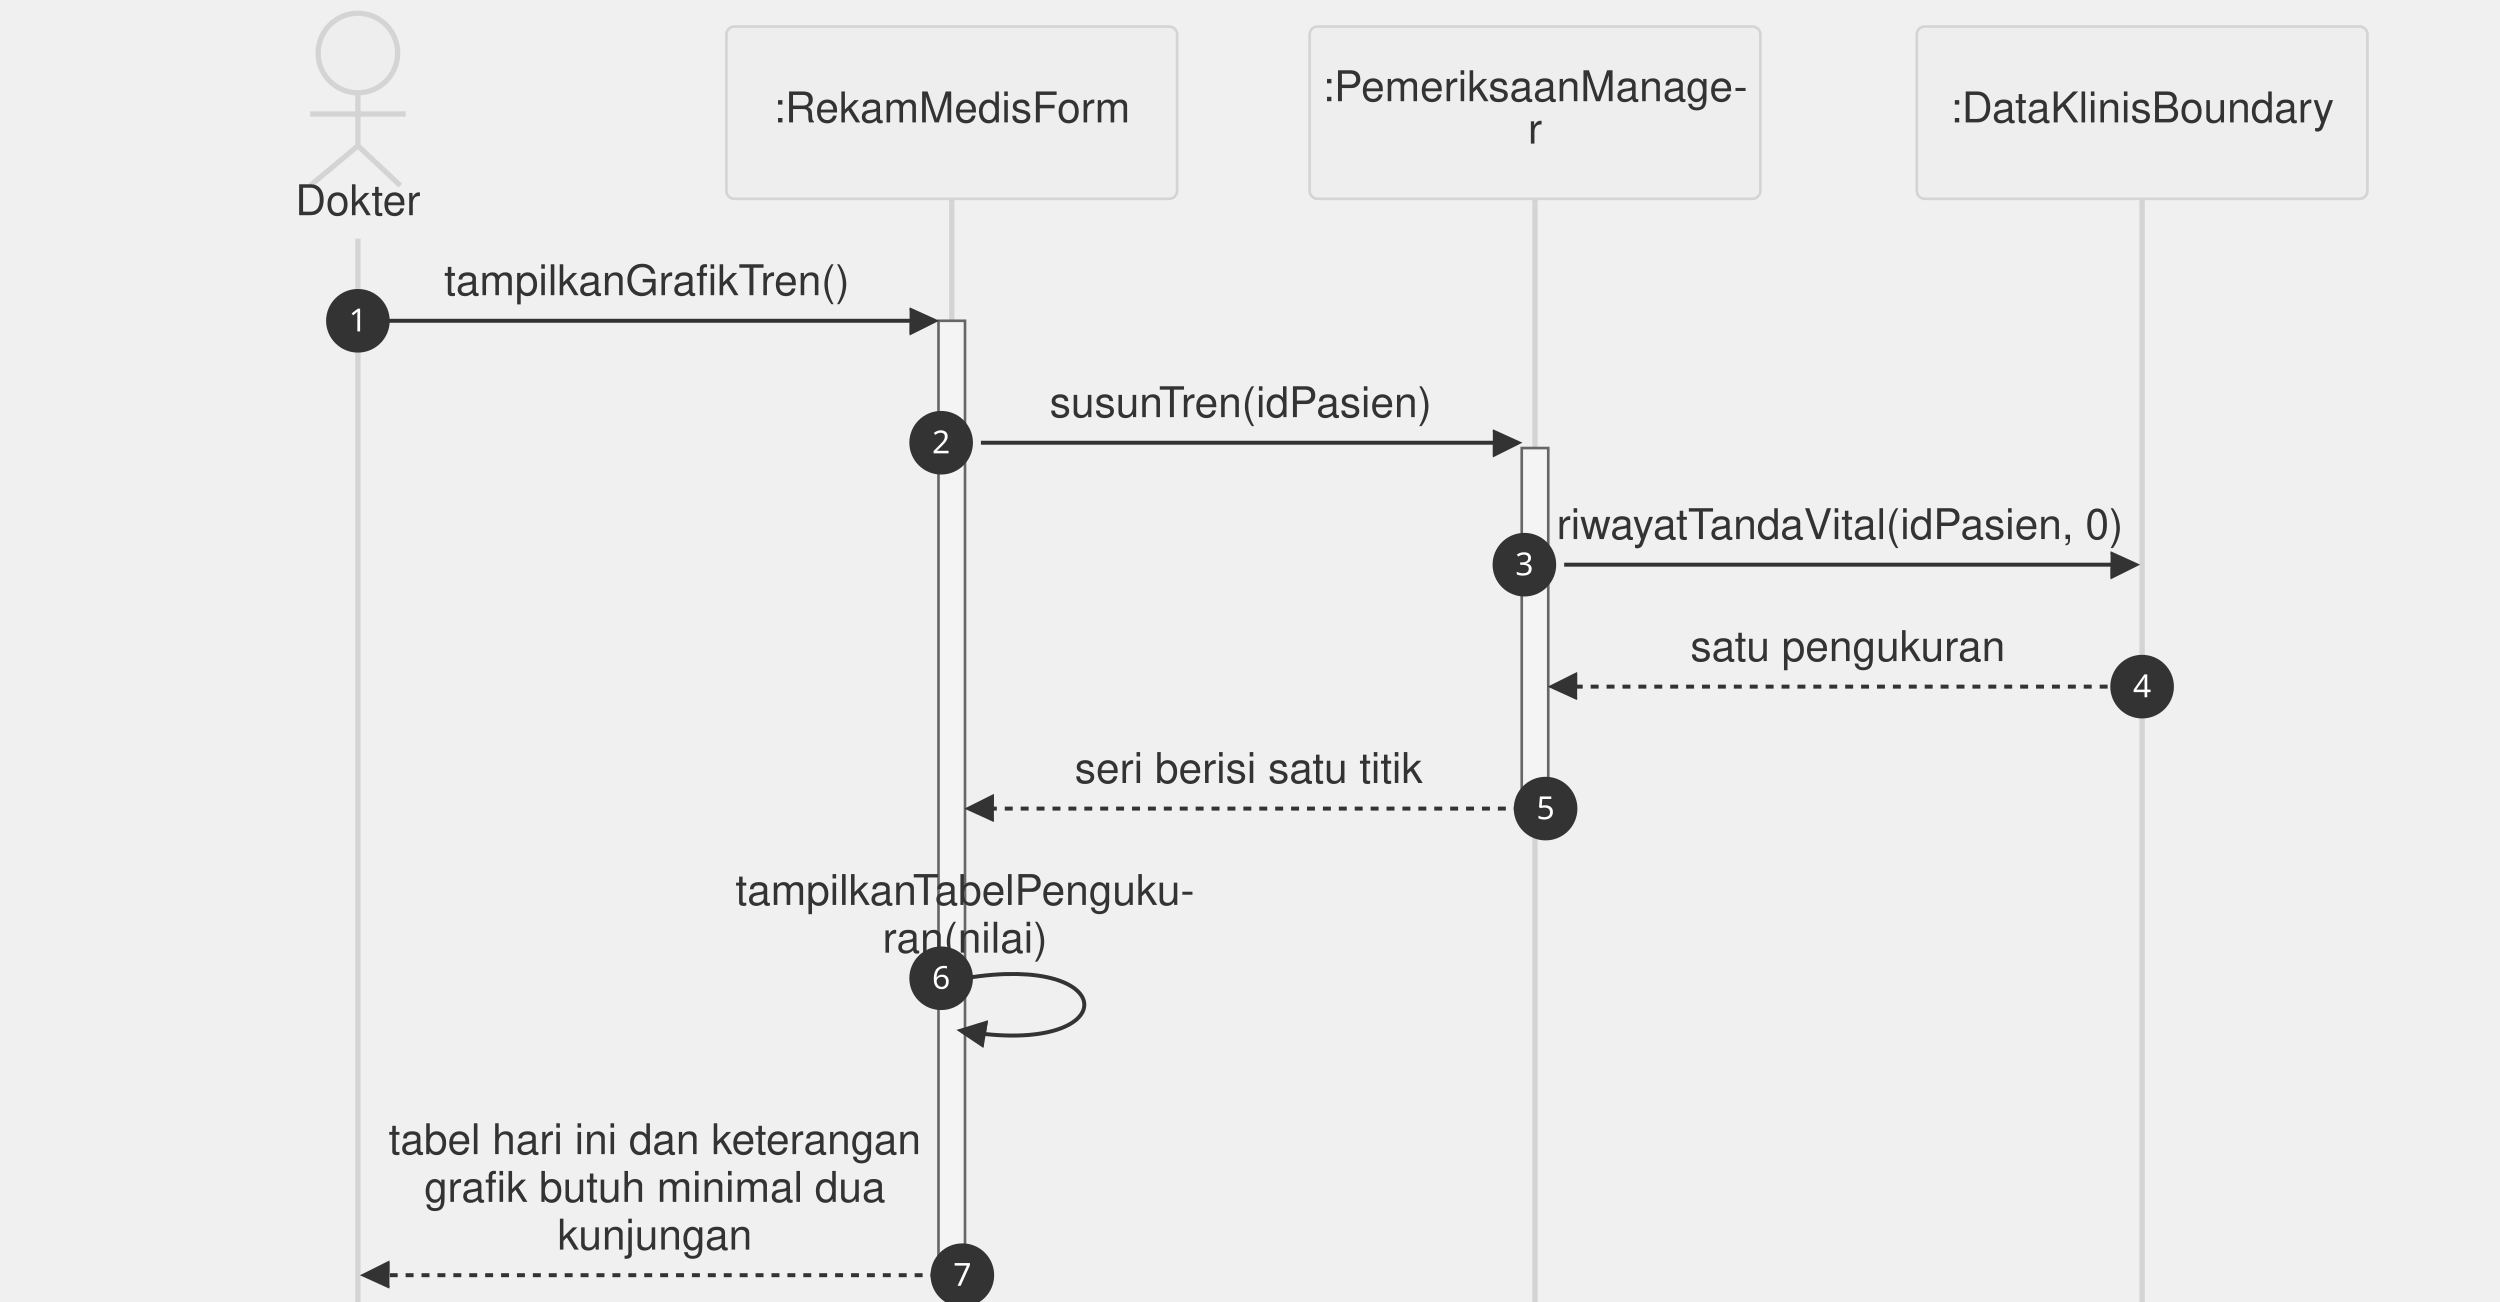
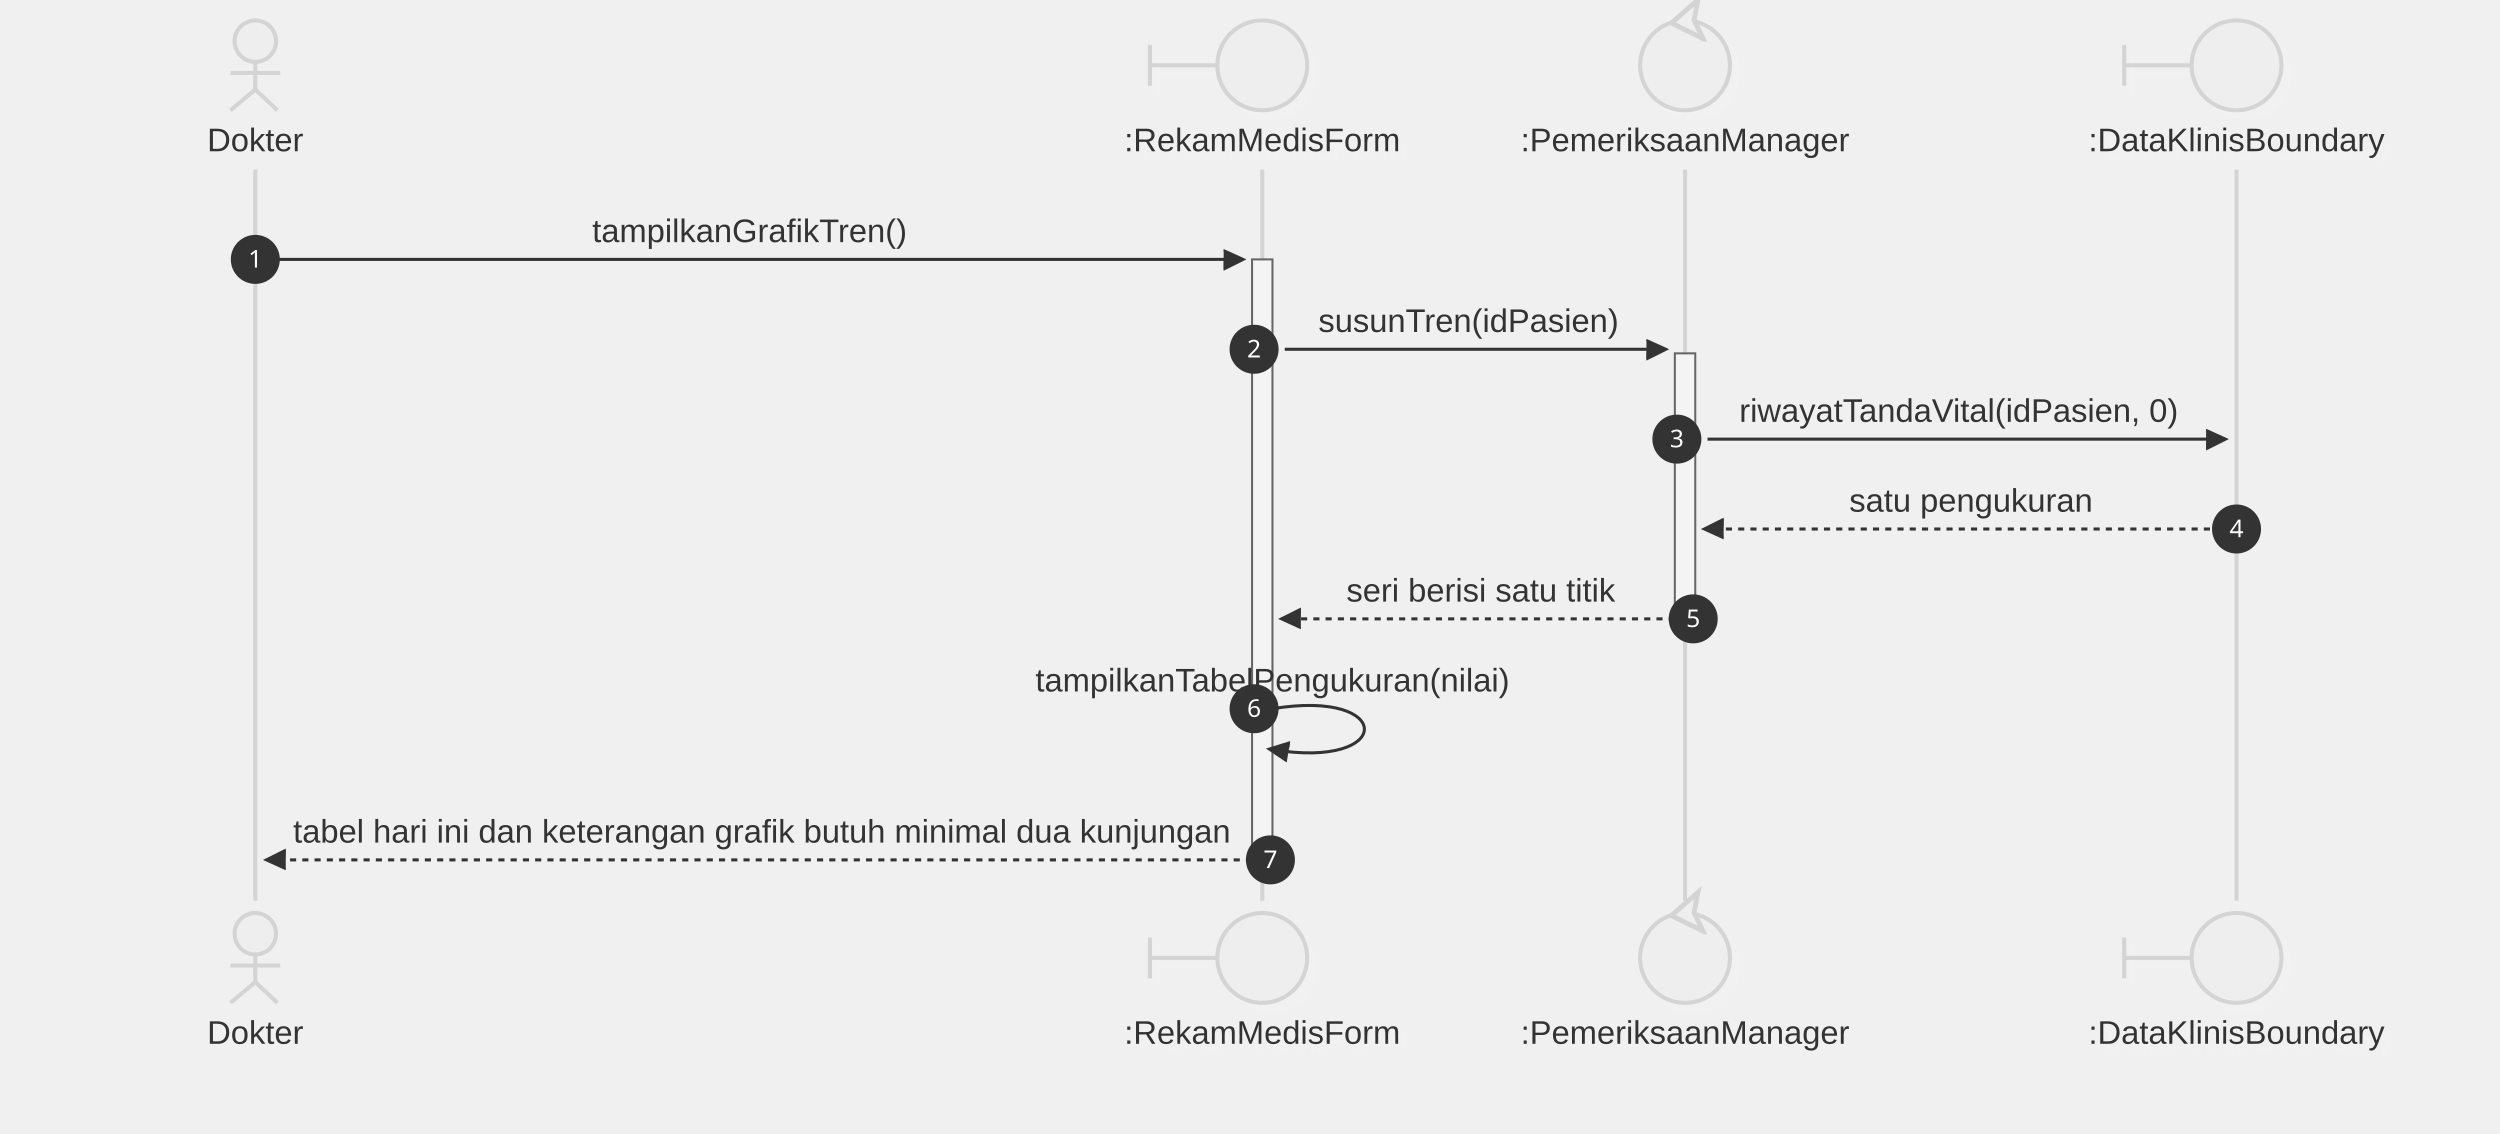
- <svg xmlns="http://www.w3.org/2000/svg" id="my-svg" width="100%" style="max-width: 943px; background-color: white;" viewBox="-50 -10 943 491" role="graphics-document document" aria-roledescription="sequence">
+ <svg xmlns="http://www.w3.org/2000/svg" id="my-svg" width="100%" style="max-width: 1224px; background-color: white;" viewBox="-50 -10 1224 555" role="graphics-document document" aria-roledescription="sequence">
+   <g />
+   <g />
+   <g />
+   <g />
  <g>
-     <line id="actor3" x1="758" y1="65" x2="758" y2="2000" class="actor-line 200" stroke-width="0.5px" stroke="#999" name="DataKlinisBoundary" data-et="life-line" data-id="DataKlinisBoundary" />
-     <g id="root-3" data-et="participant" data-type="participant" data-id="DataKlinisBoundary">
-       <rect x="673" y="0" fill="#eaeaea" stroke="#666" width="170" height="65" name="DataKlinisBoundary" rx="3" ry="3" class="actor actor-top" />
-       <text x="758" y="32.5" dominant-baseline="central" alignment-baseline="central" class="actor actor-box" style="text-anchor: middle; font-size: 16px; font-weight: 400; font-family: Helvetica, Arial, sans-serif;">
-         <tspan x="758" dy="0">:DataKlinisBoundary</tspan>
-       </text>
-     </g>
+     <line id="actor3" x1="1045" y1="73" x2="1045" y2="431" class="actor-line 200" stroke-width="0.5px" stroke="#999" name="DataKlinisBoundary" data-et="life-line" data-id="DataKlinisBoundary" />
  </g>
  <g>
-     <line id="actor2" x1="529" y1="65" x2="529" y2="2000" class="actor-line 200" stroke-width="0.5px" stroke="#999" name="PemeriksaanManager" data-et="life-line" data-id="PemeriksaanManager" />
-     <g id="root-2" data-et="participant" data-type="participant" data-id="PemeriksaanManager">
-       <rect x="444" y="0" fill="#eaeaea" stroke="#666" width="170" height="65" name="PemeriksaanManager" rx="3" ry="3" class="actor actor-top" />
-       <text x="529" y="32.5" dominant-baseline="central" alignment-baseline="central" class="actor actor-box" style="text-anchor: middle; font-size: 16px; font-weight: 400; font-family: Helvetica, Arial, sans-serif;">
-         <tspan x="529" dy="-8">:PemeriksaanManage-</tspan>
-       </text>
-       <text x="529" y="32.5" dominant-baseline="central" alignment-baseline="central" class="actor actor-box" style="text-anchor: middle; font-size: 16px; font-weight: 400; font-family: Helvetica, Arial, sans-serif;">
-         <tspan x="529" dy="8">r</tspan>
-       </text>
-     </g>
+     <line id="actor2" x1="775" y1="73" x2="775" y2="431" class="actor-line 200" stroke-width="0.5px" stroke="#999" name="PemeriksaanManager" data-et="life-line" data-id="PemeriksaanManager" />
  </g>
  <g>
-     <line id="actor1" x1="309" y1="65" x2="309" y2="2000" class="actor-line 200" stroke-width="0.5px" stroke="#999" name="RekamMedisForm" data-et="life-line" data-id="RekamMedisForm" />
-     <g id="root-1" data-et="participant" data-type="participant" data-id="RekamMedisForm">
-       <rect x="224" y="0" fill="#eaeaea" stroke="#666" width="170" height="65" name="RekamMedisForm" rx="3" ry="3" class="actor actor-top" />
-       <text x="309" y="32.5" dominant-baseline="central" alignment-baseline="central" class="actor actor-box" style="text-anchor: middle; font-size: 16px; font-weight: 400; font-family: Helvetica, Arial, sans-serif;">
-         <tspan x="309" dy="0">:RekamMedisForm</tspan>
-       </text>
-     </g>
+     <line id="actor1" x1="568" y1="73" x2="568" y2="431" class="actor-line 200" stroke-width="0.5px" stroke="#999" name="RekamMedisForm" data-et="life-line" data-id="RekamMedisForm" />
  </g>
  <g>
-     <line id="actor0" x1="85" y1="80" x2="85" y2="2000" class="actor-line 200" stroke-width="0.5px" stroke="#999" name="A" data-et="life-line" data-id="A" />
+     <line id="actor0" x1="75" y1="73" x2="75" y2="431" class="actor-line 200" stroke-width="0.5px" stroke="#999" name="A" data-et="life-line" data-id="A" />
  </g>
-   <style>#my-svg{font-family:Helvetica,Arial,sans-serif;font-size:16px;fill:#000000;}@keyframes edge-animation-frame{from{stroke-dashoffset:0;}}@keyframes dash{to{stroke-dashoffset:0;}}#my-svg .edge-animation-slow{stroke-dasharray:9,5!important;stroke-dashoffset:900;animation:dash 50s linear infinite;stroke-linecap:round;}#my-svg .edge-animation-fast{stroke-dasharray:9,5!important;stroke-dashoffset:900;animation:dash 20s linear infinite;stroke-linecap:round;}#my-svg .error-icon{fill:#552222;}#my-svg .error-text{fill:#552222;stroke:#552222;}#my-svg .edge-thickness-normal{stroke-width:1px;}#my-svg .edge-thickness-thick{stroke-width:3.5px;}#my-svg .edge-pattern-solid{stroke-dasharray:0;}#my-svg .edge-thickness-invisible{stroke-width:0;fill:none;}#my-svg .edge-pattern-dashed{stroke-dasharray:3;}#my-svg .edge-pattern-dotted{stroke-dasharray:2;}#my-svg .marker{fill:#666;stroke:#666;}#my-svg .marker.cross{stroke:#666;}#my-svg svg{font-family:Helvetica,Arial,sans-serif;font-size:16px;}#my-svg p{margin:0;}#my-svg .actor{stroke:hsl(0, 0%, 83%);fill:#eee;stroke-width:1;}#my-svg rect.actor.outer-path[data-look="neo"]{filter:drop-shadow( 1px 2px 2px rgba(185,185,185,1));}#my-svg rect.note[data-look="neo"]{stroke:#999;fill:#666;filter:drop-shadow( 1px 2px 2px rgba(185,185,185,1));}#my-svg text.actor&gt;tspan{fill:#333;stroke:none;}#my-svg .actor-line{stroke:hsl(0, 0%, 83%);}#my-svg .innerArc{stroke-width:1.5;stroke-dasharray:none;}#my-svg .messageLine0{stroke-width:1.5;stroke-dasharray:none;stroke:#333;}#my-svg .messageLine1{stroke-width:1.5;stroke-dasharray:2,2;stroke:#333;}#my-svg [id$="-arrowhead"] path{fill:#333;stroke:#333;}#my-svg .sequenceNumber{fill:white;}#my-svg [id$="-sequencenumber"]{fill:#333;}#my-svg [id$="-crosshead"] path{fill:#333;stroke:#333;}#my-svg .messageText{fill:#333;stroke:none;}#my-svg .labelBox{stroke:hsl(0, 0%, 83%);fill:#eee;filter:none;}#my-svg .labelText,#my-svg .labelText&gt;tspan{fill:#333;stroke:none;}#my-svg .loopText,#my-svg .loopText&gt;tspan{fill:#333;stroke:none;}#my-svg .sectionTitle,#my-svg .sectionTitle&gt;tspan{fill:#333;stroke:none;}#my-svg .loopLine{stroke-width:2px;stroke-dasharray:2,2;stroke:hsl(0, 0%, 83%);fill:hsl(0, 0%, 83%);}#my-svg .note{stroke:#999;fill:#666;}#my-svg .noteText,#my-svg .noteText&gt;tspan{fill:#fff;stroke:none;font-weight:normal;}#my-svg .activation0{fill:#f4f4f4;stroke:#666;}#my-svg .activation1{fill:#f4f4f4;stroke:#666;}#my-svg .activation2{fill:#f4f4f4;stroke:#666;}#my-svg .actorPopupMenu{position:absolute;}#my-svg .actorPopupMenuPanel{position:absolute;fill:#eee;box-shadow:0px 8px 16px 0px rgba(0,0,0,0.2);filter:drop-shadow(3px 5px 2px rgb(0 0 0 / 0.4));}#my-svg .actor-man circle,#my-svg line{fill:#eee;stroke-width:2px;}#my-svg g rect.rect{filter:drop-shadow( 1px 2px 2px rgba(185,185,185,1));stroke:#999;}#my-svg .node .neo-node{stroke:#999;}#my-svg [data-look="neo"].node rect,#my-svg [data-look="neo"].cluster rect,#my-svg [data-look="neo"].node polygon{stroke:url(#my-svg-gradient);filter:drop-shadow( 1px 2px 2px rgba(185,185,185,1));}#my-svg [data-look="neo"].swimlane.cluster rect{filter:none;}#my-svg [data-look="neo"].node path{stroke:url(#my-svg-gradient);stroke-width:1px;}#my-svg [data-look="neo"].node .outer-path{filter:drop-shadow( 1px 2px 2px rgba(185,185,185,1));}#my-svg [data-look="neo"].node .neo-line path{stroke:#999;filter:none;}#my-svg [data-look="neo"].node circle{stroke:url(#my-svg-gradient);filter:drop-shadow( 1px 2px 2px rgba(185,185,185,1));}#my-svg [data-look="neo"].node circle .state-start{fill:#000000;}#my-svg [data-look="neo"].icon-shape .icon{fill:url(#my-svg-gradient);filter:drop-shadow( 1px 2px 2px rgba(185,185,185,1));}#my-svg [data-look="neo"].icon-shape .icon-neo path{stroke:url(#my-svg-gradient);filter:drop-shadow( 1px 2px 2px rgba(185,185,185,1));}#my-svg :root{--mermaid-font-family:Helvetica,Arial,sans-serif;}</style>
+   <style>#my-svg{font-family:"trebuchet ms",verdana,arial,sans-serif;font-size:16px;fill:#000000;}@keyframes edge-animation-frame{from{stroke-dashoffset:0;}}@keyframes dash{to{stroke-dashoffset:0;}}#my-svg .edge-animation-slow{stroke-dasharray:9,5!important;stroke-dashoffset:900;animation:dash 50s linear infinite;stroke-linecap:round;}#my-svg .edge-animation-fast{stroke-dasharray:9,5!important;stroke-dashoffset:900;animation:dash 20s linear infinite;stroke-linecap:round;}#my-svg .error-icon{fill:#552222;}#my-svg .error-text{fill:#552222;stroke:#552222;}#my-svg .edge-thickness-normal{stroke-width:1px;}#my-svg .edge-thickness-thick{stroke-width:3.5px;}#my-svg .edge-pattern-solid{stroke-dasharray:0;}#my-svg .edge-thickness-invisible{stroke-width:0;fill:none;}#my-svg .edge-pattern-dashed{stroke-dasharray:3;}#my-svg .edge-pattern-dotted{stroke-dasharray:2;}#my-svg .marker{fill:#666;stroke:#666;}#my-svg .marker.cross{stroke:#666;}#my-svg svg{font-family:"trebuchet ms",verdana,arial,sans-serif;font-size:16px;}#my-svg p{margin:0;}#my-svg .actor{stroke:hsl(0, 0%, 83%);fill:#eee;stroke-width:1;}#my-svg rect.actor.outer-path[data-look="neo"]{filter:drop-shadow( 1px 2px 2px rgba(185,185,185,1));}#my-svg rect.note[data-look="neo"]{stroke:#999;fill:#666;filter:drop-shadow( 1px 2px 2px rgba(185,185,185,1));}#my-svg text.actor&gt;tspan{fill:#333;stroke:none;}#my-svg .actor-line{stroke:hsl(0, 0%, 83%);}#my-svg .innerArc{stroke-width:1.5;stroke-dasharray:none;}#my-svg .messageLine0{stroke-width:1.5;stroke-dasharray:none;stroke:#333;}#my-svg .messageLine1{stroke-width:1.5;stroke-dasharray:2,2;stroke:#333;}#my-svg [id$="-arrowhead"] path{fill:#333;stroke:#333;}#my-svg .sequenceNumber{fill:white;}#my-svg [id$="-sequencenumber"]{fill:#333;}#my-svg [id$="-crosshead"] path{fill:#333;stroke:#333;}#my-svg .messageText{fill:#333;stroke:none;}#my-svg .labelBox{stroke:hsl(0, 0%, 83%);fill:#eee;filter:drop-shadow( 1px 2px 2px rgba(185,185,185,1));}#my-svg .labelText,#my-svg .labelText&gt;tspan{fill:#333;stroke:none;}#my-svg .loopText,#my-svg .loopText&gt;tspan{fill:#333;stroke:none;}#my-svg .sectionTitle,#my-svg .sectionTitle&gt;tspan{fill:#333;stroke:none;}#my-svg .loopLine{stroke-width:2px;stroke-dasharray:2,2;stroke:hsl(0, 0%, 83%);fill:hsl(0, 0%, 83%);}#my-svg .note{stroke:#999;fill:#666;}#my-svg .noteText,#my-svg .noteText&gt;tspan{fill:#fff;stroke:none;}#my-svg .activation0{fill:#f4f4f4;stroke:#666;}#my-svg .activation1{fill:#f4f4f4;stroke:#666;}#my-svg .activation2{fill:#f4f4f4;stroke:#666;}#my-svg .actorPopupMenu{position:absolute;}#my-svg .actorPopupMenuPanel{position:absolute;fill:#eee;box-shadow:0px 8px 16px 0px rgba(0,0,0,0.2);filter:drop-shadow(3px 5px 2px rgb(0 0 0 / 0.4));}#my-svg .actor-man circle,#my-svg line{fill:#eee;stroke-width:2px;}#my-svg g rect.rect{filter:drop-shadow( 1px 2px 2px rgba(185,185,185,1));stroke:#999;}#my-svg .node .neo-node{stroke:#999;}#my-svg [data-look="neo"].node rect,#my-svg [data-look="neo"].cluster rect,#my-svg [data-look="neo"].node polygon{stroke:url(#my-svg-gradient);filter:drop-shadow( 1px 2px 2px rgba(185,185,185,1));}#my-svg [data-look="neo"].swimlane.cluster rect{filter:none;}#my-svg [data-look="neo"].node path{stroke:url(#my-svg-gradient);stroke-width:1px;}#my-svg [data-look="neo"].node .outer-path{filter:drop-shadow( 1px 2px 2px rgba(185,185,185,1));}#my-svg [data-look="neo"].node .neo-line path{stroke:#999;filter:none;}#my-svg [data-look="neo"].node circle{stroke:url(#my-svg-gradient);filter:drop-shadow( 1px 2px 2px rgba(185,185,185,1));}#my-svg [data-look="neo"].node circle .state-start{fill:#000000;}#my-svg [data-look="neo"].icon-shape .icon{fill:url(#my-svg-gradient);filter:drop-shadow( 1px 2px 2px rgba(185,185,185,1));}#my-svg [data-look="neo"].icon-shape .icon-neo path{stroke:url(#my-svg-gradient);filter:drop-shadow( 1px 2px 2px rgba(185,185,185,1));}#my-svg :root{--mermaid-font-family:"trebuchet ms",verdana,arial,sans-serif;}</style>
  <g />
  <defs>
    <symbol id="my-svg-computer" width="24" height="24">
      <path transform="scale(.5)" d="M2 2v13h20v-13h-20zm18 11h-16v-9h16v9zm-10.228 6l.466-1h3.524l.467 1h-4.457zm14.228 3h-24l2-6h2.104l-1.33 4h18.45l-1.297-4h2.073l2 6zm-5-10h-14v-7h14v7z" />
    </symbol>
  </defs>
  <defs>
    <symbol id="my-svg-database" fill-rule="evenodd" clip-rule="evenodd">
      <path transform="scale(.5)" d="M12.258.001l.256.004.255.005.253.008.251.01.249.012.247.015.246.016.242.019.241.02.239.023.236.024.233.027.231.028.229.031.225.032.223.034.22.036.217.038.214.04.211.041.208.043.205.045.201.046.198.048.194.05.191.051.187.053.183.054.18.056.175.057.172.059.168.06.163.061.16.063.155.064.15.066.074.033.073.033.071.034.07.034.069.035.068.035.067.035.066.035.064.036.064.036.062.036.06.036.06.037.058.037.058.037.055.038.055.038.053.038.052.038.051.039.05.039.048.039.047.039.045.04.044.04.043.04.041.04.04.041.039.041.037.041.036.041.034.041.033.042.032.042.03.042.029.042.027.042.026.043.024.043.023.043.021.043.02.043.018.044.017.043.015.044.013.044.012.044.011.045.009.044.007.045.006.045.004.045.002.045.001.045v17l-.001.045-.002.045-.004.045-.006.045-.007.045-.009.044-.011.045-.012.044-.013.044-.015.044-.017.043-.018.044-.02.043-.021.043-.023.043-.024.043-.026.043-.027.042-.029.042-.03.042-.032.042-.033.042-.034.041-.036.041-.037.041-.039.041-.04.041-.041.04-.043.04-.044.04-.045.04-.047.039-.048.039-.05.039-.051.039-.052.038-.053.038-.055.038-.055.038-.058.037-.058.037-.06.037-.06.036-.062.036-.064.036-.064.036-.066.035-.067.035-.068.035-.069.035-.07.034-.071.034-.073.033-.074.033-.15.066-.155.064-.16.063-.163.061-.168.06-.172.059-.175.057-.18.056-.183.054-.187.053-.191.051-.194.05-.198.048-.201.046-.205.045-.208.043-.211.041-.214.04-.217.038-.22.036-.223.034-.225.032-.229.031-.231.028-.233.027-.236.024-.239.023-.241.02-.242.019-.246.016-.247.015-.249.012-.251.01-.253.008-.255.005-.256.004-.258.001-.258-.001-.256-.004-.255-.005-.253-.008-.251-.01-.249-.012-.247-.015-.245-.016-.243-.019-.241-.02-.238-.023-.236-.024-.234-.027-.231-.028-.228-.031-.226-.032-.223-.034-.22-.036-.217-.038-.214-.04-.211-.041-.208-.043-.204-.045-.201-.046-.198-.048-.195-.05-.19-.051-.187-.053-.184-.054-.179-.056-.176-.057-.172-.059-.167-.06-.164-.061-.159-.063-.155-.064-.151-.066-.074-.033-.072-.033-.072-.034-.07-.034-.069-.035-.068-.035-.067-.035-.066-.035-.064-.036-.063-.036-.062-.036-.061-.036-.06-.037-.058-.037-.057-.037-.056-.038-.055-.038-.053-.038-.052-.038-.051-.039-.049-.039-.049-.039-.046-.039-.046-.04-.044-.04-.043-.04-.041-.04-.04-.041-.039-.041-.037-.041-.036-.041-.034-.041-.033-.042-.032-.042-.03-.042-.029-.042-.027-.042-.026-.043-.024-.043-.023-.043-.021-.043-.02-.043-.018-.044-.017-.043-.015-.044-.013-.044-.012-.044-.011-.045-.009-.044-.007-.045-.006-.045-.004-.045-.002-.045-.001-.045v-17l.001-.045.002-.045.004-.045.006-.045.007-.045.009-.044.011-.045.012-.044.013-.044.015-.044.017-.043.018-.044.02-.043.021-.043.023-.043.024-.043.026-.043.027-.042.029-.042.03-.042.032-.042.033-.042.034-.041.036-.041.037-.041.039-.041.04-.041.041-.04.043-.04.044-.04.046-.04.046-.039.049-.039.049-.039.051-.039.052-.038.053-.038.055-.038.056-.038.057-.037.058-.037.06-.037.061-.036.062-.036.063-.036.064-.036.066-.035.067-.035.068-.035.069-.035.07-.034.072-.034.072-.033.074-.033.151-.066.155-.064.159-.063.164-.061.167-.06.172-.059.176-.057.179-.056.184-.054.187-.053.19-.051.195-.05.198-.048.201-.046.204-.045.208-.043.211-.041.214-.04.217-.038.22-.036.223-.034.226-.032.228-.031.231-.028.234-.027.236-.024.238-.023.241-.02.243-.019.245-.016.247-.015.249-.012.251-.01.253-.008.255-.005.256-.004.258-.001.258.001zm-9.258 20.499v.01l.001.021.003.021.004.022.005.021.006.022.007.022.009.023.01.022.011.023.012.023.013.023.015.023.016.024.017.023.018.024.019.024.021.024.022.025.023.024.024.025.052.049.056.05.061.051.066.051.07.051.075.051.079.052.084.052.088.052.092.052.097.052.102.051.105.052.11.052.114.051.119.051.123.051.127.05.131.05.135.05.139.048.144.049.147.047.152.047.155.047.16.045.163.045.167.043.171.043.176.041.178.041.183.039.187.039.19.037.194.035.197.035.202.033.204.031.209.03.212.029.216.027.219.025.222.024.226.021.23.02.233.018.236.016.24.015.243.012.246.01.249.008.253.005.256.004.259.001.26-.001.257-.004.254-.005.25-.008.247-.011.244-.012.241-.014.237-.016.233-.018.231-.021.226-.021.224-.024.22-.026.216-.027.212-.028.21-.031.205-.031.202-.034.198-.034.194-.036.191-.037.187-.039.183-.04.179-.04.175-.042.172-.043.168-.044.163-.045.16-.046.155-.046.152-.047.148-.048.143-.049.139-.049.136-.05.131-.05.126-.05.123-.051.118-.052.114-.051.11-.052.106-.052.101-.052.096-.052.092-.052.088-.053.083-.051.079-.052.074-.052.07-.051.065-.051.06-.051.056-.05.051-.05.023-.024.023-.025.021-.024.02-.024.019-.024.018-.024.017-.024.015-.023.014-.024.013-.023.012-.023.01-.023.01-.022.008-.022.006-.022.006-.022.004-.022.004-.021.001-.021.001-.021v-4.127l-.077.055-.08.053-.083.054-.085.053-.087.052-.09.052-.093.051-.095.05-.097.05-.1.049-.102.049-.105.048-.106.047-.109.047-.111.046-.114.045-.115.045-.118.044-.12.043-.122.042-.124.042-.126.041-.128.04-.13.04-.132.038-.134.038-.135.037-.138.037-.139.035-.142.035-.143.034-.144.033-.147.032-.148.031-.15.03-.151.03-.153.029-.154.027-.156.027-.158.026-.159.025-.161.024-.162.023-.163.022-.165.021-.166.02-.167.019-.169.018-.169.017-.171.016-.173.015-.173.014-.175.013-.175.012-.177.011-.178.01-.179.008-.179.008-.181.006-.182.005-.182.004-.184.003-.184.002h-.37l-.184-.002-.184-.003-.182-.004-.182-.005-.181-.006-.179-.008-.179-.008-.178-.01-.176-.011-.176-.012-.175-.013-.173-.014-.172-.015-.171-.016-.17-.017-.169-.018-.167-.019-.166-.02-.165-.021-.163-.022-.162-.023-.161-.024-.159-.025-.157-.026-.156-.027-.155-.027-.153-.029-.151-.03-.15-.03-.148-.031-.146-.032-.145-.033-.143-.034-.141-.035-.14-.035-.137-.037-.136-.037-.134-.038-.132-.038-.13-.04-.128-.04-.126-.041-.124-.042-.122-.042-.12-.044-.117-.043-.116-.045-.113-.045-.112-.046-.109-.047-.106-.047-.105-.048-.102-.049-.1-.049-.097-.05-.095-.05-.093-.052-.09-.051-.087-.052-.085-.053-.083-.054-.08-.054-.077-.054v4.127zm0-5.654v.011l.001.021.003.021.004.021.005.022.006.022.007.022.009.022.01.022.011.023.012.023.013.023.015.024.016.023.017.024.018.024.019.024.021.024.022.024.023.025.024.024.052.05.056.05.061.05.066.051.07.051.075.052.079.051.084.052.088.052.092.052.097.052.102.052.105.052.11.051.114.051.119.052.123.05.127.051.131.05.135.049.139.049.144.048.147.048.152.047.155.046.16.045.163.045.167.044.171.042.176.042.178.04.183.04.187.038.19.037.194.036.197.034.202.033.204.032.209.03.212.028.216.027.219.025.222.024.226.022.23.02.233.018.236.016.24.014.243.012.246.01.249.008.253.006.256.003.259.001.26-.001.257-.003.254-.006.25-.008.247-.01.244-.012.241-.015.237-.016.233-.018.231-.02.226-.022.224-.024.22-.025.216-.027.212-.029.21-.03.205-.032.202-.033.198-.035.194-.036.191-.037.187-.039.183-.039.179-.041.175-.042.172-.043.168-.044.163-.045.16-.045.155-.047.152-.047.148-.048.143-.048.139-.05.136-.049.131-.05.126-.051.123-.051.118-.051.114-.052.11-.052.106-.052.101-.052.096-.052.092-.052.088-.052.083-.052.079-.052.074-.051.07-.052.065-.051.06-.05.056-.051.051-.049.023-.025.023-.024.021-.025.02-.024.019-.024.018-.024.017-.024.015-.023.014-.023.013-.024.012-.022.01-.023.01-.023.008-.022.006-.022.006-.022.004-.021.004-.022.001-.021.001-.021v-4.139l-.077.054-.08.054-.083.054-.085.052-.087.053-.09.051-.093.051-.095.051-.097.05-.1.049-.102.049-.105.048-.106.047-.109.047-.111.046-.114.045-.115.044-.118.044-.12.044-.122.042-.124.042-.126.041-.128.04-.13.039-.132.039-.134.038-.135.037-.138.036-.139.036-.142.035-.143.033-.144.033-.147.033-.148.031-.15.03-.151.03-.153.028-.154.028-.156.027-.158.026-.159.025-.161.024-.162.023-.163.022-.165.021-.166.02-.167.019-.169.018-.169.017-.171.016-.173.015-.173.014-.175.013-.175.012-.177.011-.178.009-.179.009-.179.007-.181.007-.182.005-.182.004-.184.003-.184.002h-.37l-.184-.002-.184-.003-.182-.004-.182-.005-.181-.007-.179-.007-.179-.009-.178-.009-.176-.011-.176-.012-.175-.013-.173-.014-.172-.015-.171-.016-.17-.017-.169-.018-.167-.019-.166-.02-.165-.021-.163-.022-.162-.023-.161-.024-.159-.025-.157-.026-.156-.027-.155-.028-.153-.028-.151-.03-.15-.03-.148-.031-.146-.033-.145-.033-.143-.033-.141-.035-.14-.036-.137-.036-.136-.037-.134-.038-.132-.039-.13-.039-.128-.04-.126-.041-.124-.042-.122-.043-.12-.043-.117-.044-.116-.044-.113-.046-.112-.046-.109-.046-.106-.047-.105-.048-.102-.049-.1-.049-.097-.05-.095-.051-.093-.051-.09-.051-.087-.053-.085-.052-.083-.054-.08-.054-.077-.054v4.139zm0-5.666v.011l.001.02.003.022.004.021.005.022.006.021.007.022.009.023.01.022.011.023.012.023.013.023.015.023.016.024.017.024.018.023.019.024.021.025.022.024.023.024.024.025.052.05.056.05.061.05.066.051.07.051.075.052.079.051.084.052.088.052.092.052.097.052.102.052.105.051.11.052.114.051.119.051.123.051.127.05.131.05.135.05.139.049.144.048.147.048.152.047.155.046.16.045.163.045.167.043.171.043.176.042.178.04.183.04.187.038.19.037.194.036.197.034.202.033.204.032.209.03.212.028.216.027.219.025.222.024.226.021.23.02.233.018.236.017.24.014.243.012.246.01.249.008.253.006.256.003.259.001.26-.001.257-.003.254-.006.25-.008.247-.01.244-.013.241-.014.237-.016.233-.018.231-.02.226-.022.224-.024.22-.025.216-.027.212-.029.21-.03.205-.032.202-.033.198-.035.194-.036.191-.037.187-.039.183-.039.179-.041.175-.042.172-.043.168-.044.163-.045.16-.045.155-.047.152-.047.148-.048.143-.049.139-.049.136-.049.131-.051.126-.05.123-.051.118-.052.114-.051.11-.052.106-.052.101-.052.096-.052.092-.052.088-.052.083-.052.079-.052.074-.052.07-.051.065-.051.06-.051.056-.05.051-.049.023-.025.023-.025.021-.024.02-.024.019-.024.018-.024.017-.024.015-.023.014-.024.013-.023.012-.023.01-.022.01-.023.008-.022.006-.022.006-.022.004-.022.004-.021.001-.021.001-.021v-4.153l-.077.054-.08.054-.083.053-.085.053-.087.053-.09.051-.093.051-.095.051-.097.05-.1.049-.102.048-.105.048-.106.048-.109.046-.111.046-.114.046-.115.044-.118.044-.12.043-.122.043-.124.042-.126.041-.128.04-.13.039-.132.039-.134.038-.135.037-.138.036-.139.036-.142.034-.143.034-.144.033-.147.032-.148.032-.15.03-.151.03-.153.028-.154.028-.156.027-.158.026-.159.024-.161.024-.162.023-.163.023-.165.021-.166.02-.167.019-.169.018-.169.017-.171.016-.173.015-.173.014-.175.013-.175.012-.177.01-.178.01-.179.009-.179.007-.181.006-.182.006-.182.004-.184.003-.184.001-.185.001-.185-.001-.184-.001-.184-.003-.182-.004-.182-.006-.181-.006-.179-.007-.179-.009-.178-.01-.176-.01-.176-.012-.175-.013-.173-.014-.172-.015-.171-.016-.17-.017-.169-.018-.167-.019-.166-.02-.165-.021-.163-.023-.162-.023-.161-.024-.159-.024-.157-.026-.156-.027-.155-.028-.153-.028-.151-.03-.15-.03-.148-.032-.146-.032-.145-.033-.143-.034-.141-.034-.14-.036-.137-.036-.136-.037-.134-.038-.132-.039-.13-.039-.128-.041-.126-.041-.124-.041-.122-.043-.12-.043-.117-.044-.116-.044-.113-.046-.112-.046-.109-.046-.106-.048-.105-.048-.102-.048-.1-.05-.097-.049-.095-.051-.093-.051-.09-.052-.087-.052-.085-.053-.083-.053-.08-.054-.077-.054v4.153zm8.74-8.179l-.257.004-.254.005-.25.008-.247.011-.244.012-.241.014-.237.016-.233.018-.231.021-.226.022-.224.023-.22.026-.216.027-.212.028-.21.031-.205.032-.202.033-.198.034-.194.036-.191.038-.187.038-.183.04-.179.041-.175.042-.172.043-.168.043-.163.045-.16.046-.155.046-.152.048-.148.048-.143.048-.139.049-.136.05-.131.05-.126.051-.123.051-.118.051-.114.052-.11.052-.106.052-.101.052-.096.052-.092.052-.088.052-.083.052-.079.052-.074.051-.07.052-.065.051-.06.05-.056.05-.051.05-.023.025-.023.024-.021.024-.02.025-.019.024-.018.024-.017.023-.015.024-.014.023-.013.023-.012.023-.01.023-.01.022-.008.022-.006.023-.006.021-.004.022-.004.021-.001.021-.001.021.001.021.001.021.004.021.004.022.006.021.006.023.008.022.01.022.01.023.012.023.013.023.014.023.015.024.017.023.018.024.019.024.02.025.021.024.023.024.023.025.051.05.056.05.06.05.065.051.07.052.074.051.079.052.083.052.088.052.092.052.096.052.101.052.106.052.11.052.114.052.118.051.123.051.126.051.131.05.136.05.139.049.143.048.148.048.152.048.155.046.16.046.163.045.168.043.172.043.175.042.179.041.183.04.187.038.191.038.194.036.198.034.202.033.205.032.21.031.212.028.216.027.22.026.224.023.226.022.231.021.233.018.237.016.241.014.244.012.247.011.25.008.254.005.257.004.26.001.26-.001.257-.004.254-.005.25-.008.247-.011.244-.012.241-.014.237-.016.233-.018.231-.021.226-.022.224-.023.22-.026.216-.027.212-.028.21-.031.205-.032.202-.033.198-.034.194-.036.191-.038.187-.038.183-.04.179-.041.175-.042.172-.043.168-.043.163-.045.16-.046.155-.046.152-.048.148-.048.143-.048.139-.049.136-.05.131-.05.126-.051.123-.051.118-.051.114-.052.11-.052.106-.052.101-.052.096-.052.092-.052.088-.052.083-.052.079-.052.074-.051.07-.052.065-.051.06-.05.056-.05.051-.05.023-.025.023-.024.021-.024.02-.025.019-.024.018-.024.017-.023.015-.024.014-.023.013-.023.012-.023.01-.023.01-.022.008-.022.006-.023.006-.021.004-.022.004-.021.001-.021.001-.021-.001-.021-.001-.021-.004-.021-.004-.022-.006-.021-.006-.023-.008-.022-.01-.022-.01-.023-.012-.023-.013-.023-.014-.023-.015-.024-.017-.023-.018-.024-.019-.024-.02-.025-.021-.024-.023-.024-.023-.025-.051-.05-.056-.05-.06-.05-.065-.051-.07-.052-.074-.051-.079-.052-.083-.052-.088-.052-.092-.052-.096-.052-.101-.052-.106-.052-.11-.052-.114-.052-.118-.051-.123-.051-.126-.051-.131-.05-.136-.05-.139-.049-.143-.048-.148-.048-.152-.048-.155-.046-.16-.046-.163-.045-.168-.043-.172-.043-.175-.042-.179-.041-.183-.04-.187-.038-.191-.038-.194-.036-.198-.034-.202-.033-.205-.032-.21-.031-.212-.028-.216-.027-.22-.026-.224-.023-.226-.022-.231-.021-.233-.018-.237-.016-.241-.014-.244-.012-.247-.011-.25-.008-.254-.005-.257-.004-.26-.001-.26.001z" />
    </symbol>
  </defs>
  <defs>
    <symbol id="my-svg-clock" width="24" height="24">
      <path transform="scale(.5)" d="M12 2c5.514 0 10 4.486 10 10s-4.486 10-10 10-10-4.486-10-10 4.486-10 10-10zm0-2c-6.627 0-12 5.373-12 12s5.373 12 12 12 12-5.373 12-12-5.373-12-12-12zm5.848 12.459c.202.038.202.333.001.372-1.907.361-6.045 1.111-6.547 1.111-.719 0-1.301-.582-1.301-1.301 0-.512.77-5.447 1.125-7.445.034-.192.312-.181.343.014l.985 6.238 5.394 1.011z" />
    </symbol>
  </defs>
  <defs>
    <marker id="my-svg-arrowhead" refX="7.9" refY="5" markerUnits="userSpaceOnUse" markerWidth="12" markerHeight="12" orient="auto-start-reverse">
      <path d="M -1 0 L 10 5 L 0 10 z" />
    </marker>
  </defs>
  <defs>
    <marker id="my-svg-crosshead" markerWidth="15" markerHeight="8" orient="auto" refX="4" refY="4.5">
      <path fill="none" stroke="#000000" stroke-width="1pt" d="M 1,2 L 6,7 M 6,2 L 1,7" style="stroke-dasharray: 0, 0;" />
    </marker>
  </defs>
  <defs>
    <marker id="my-svg-filled-head" refX="15.5" refY="7" markerWidth="20" markerHeight="28" orient="auto">
      <path d="M 18,7 L9,13 L14,7 L9,1 Z" />
    </marker>
  </defs>
  <defs>
    <marker id="my-svg-sequencenumber" refX="15" refY="15" markerWidth="60" markerHeight="40" orient="auto">
      <circle cx="15" cy="15" r="6" />
    </marker>
  </defs>
  <defs>
    <marker id="my-svg-solidTopArrowHead" refX="7.9" refY="7.25" markerUnits="userSpaceOnUse" markerWidth="12" markerHeight="12" orient="auto-start-reverse">
      <path d="M 0 0 L 10 8 L 0 8 z" />
    </marker>
  </defs>
  <defs>
    <marker id="my-svg-solidBottomArrowHead" refX="7.9" refY="0.75" markerUnits="userSpaceOnUse" markerWidth="12" markerHeight="12" orient="auto-start-reverse">
      <path d="M 0 0 L 10 0 L 0 8 z" />
    </marker>
  </defs>
  <defs>
    <marker id="my-svg-stickTopArrowHead" refX="7.5" refY="7" markerUnits="userSpaceOnUse" markerWidth="12" markerHeight="12" orient="auto-start-reverse">
      <path d="M 0 0 L 7 7" stroke="black" stroke-width="1.5" fill="none" />
    </marker>
  </defs>
  <defs>
    <marker id="my-svg-stickBottomArrowHead" refX="7.5" refY="0" markerUnits="userSpaceOnUse" markerWidth="12" markerHeight="12" orient="auto-start-reverse">
      <path d="M 0 7 L 7 0" stroke="black" stroke-width="1.5" fill="none" />
    </marker>
  </defs>
+   <defs>
+     <filter id="my-svg-drop-shadow" height="130%" width="130%">
+       <feDropShadow dx="4" dy="4" stdDeviation="0" flood-opacity="0.06" flood-color="#FFFFFF" />
+     </filter>
+   </defs>
  <g>
-     <rect x="304" y="111" fill="#EDF2AE" stroke="#666" width="10" height="360" class="activation0" />
+     <rect x="563" y="117" fill="#EDF2AE" stroke="#666" width="10" height="294" class="activation0" data-look="neo" />
  </g>
  <g>
-     <rect x="524" y="159" fill="#EDF2AE" stroke="#666" width="10" height="136" class="activation0" />
+     <rect x="770" y="163" fill="#EDF2AE" stroke="#666" width="10" height="130" class="activation0" data-look="neo" />
  </g>
  <g class="actor-man actor-top" name="A" data-et="participant" data-type="actor" data-id="A" style="stroke: rgb(212, 212, 212);">
-     <line id="actor-man-torso0" x1="85" y1="25" x2="85" y2="45" />
-     <line id="actor-man-arms0" x1="67" y1="33" x2="103" y2="33" />
-     <line x1="67" y1="60" x2="85" y2="45" />
-     <line x1="85" y1="45" x2="101" y2="60" />
-     <circle cx="85" cy="10" r="15" width="170" height="65" />
-     <text x="85" y="67.5" dominant-baseline="central" alignment-baseline="central" class="actor actor-man" style="text-anchor: middle; font-size: 16px; font-weight: 400; font-family: Helvetica, Arial, sans-serif;">
-       <tspan x="85" dy="0">Dokter</tspan>
+     <line id="actor-man-torso0" x1="75" y1="20.308" x2="75" y2="33.846" />
+     <line id="actor-man-arms0" x1="62.815" y1="25.723" x2="87.185" y2="25.723" />
+     <line x1="62.815" y1="44" x2="75" y2="33.846" />
+     <line x1="75" y1="33.846" x2="85.831" y2="44" />
+     <circle cx="75" cy="10.154" r="10.154" width="150" height="73" />
+     <text x="75" y="58.5" dominant-baseline="central" alignment-baseline="central" class="actor actor-man" style="text-anchor: middle; font-size: 16px; font-weight: 400;">
+       <tspan x="75" dy="0">Dokter</tspan>
    </text>
  </g>
-   <text x="194" y="80" text-anchor="middle" dominant-baseline="middle" alignment-baseline="middle" class="messageText" dy="1em" style="font-family: Helvetica, Arial, sans-serif; font-size: 16px; font-weight: 400;">tampilkanGrafikTren()</text>
-   <line x1="92" y1="111" x2="301" y2="111" class="messageLine0" data-et="message" data-id="i1" data-from="A" data-to="RekamMedisForm" stroke-width="2" stroke="none" marker-end="url(#my-svg-arrowhead)" style="fill: none;" />
-   <line x1="85" y1="111" x2="85" y2="111" stroke-width="0" marker-start="url(#my-svg-sequencenumber)" />
-   <text x="85" y="115" font-family="sans-serif" font-size="12px" text-anchor="middle" class="sequenceNumber">1</text>
-   <text x="418" y="126" text-anchor="middle" dominant-baseline="middle" alignment-baseline="middle" class="messageText" dy="1em" style="font-family: Helvetica, Arial, sans-serif; font-size: 16px; font-weight: 400;">susunTren(idPasien)</text>
-   <line x1="320" y1="157" x2="521" y2="157" class="messageLine0" data-et="message" data-id="i3" data-from="RekamMedisForm" data-to="PemeriksaanManager" stroke-width="2" stroke="none" marker-end="url(#my-svg-arrowhead)" style="fill: none;" />
-   <line x1="305" y1="157" x2="305" y2="157" stroke-width="0" marker-start="url(#my-svg-sequencenumber)" />
-   <text x="305" y="161" font-family="sans-serif" font-size="12px" text-anchor="middle" class="sequenceNumber">2</text>
-   <text x="644" y="172" text-anchor="middle" dominant-baseline="middle" alignment-baseline="middle" class="messageText" dy="1em" style="font-family: Helvetica, Arial, sans-serif; font-size: 16px; font-weight: 400;">riwayatTandaVital(idPasien, 0)</text>
-   <line x1="540" y1="203" x2="754" y2="203" class="messageLine0" data-et="message" data-id="i5" data-from="PemeriksaanManager" data-to="DataKlinisBoundary" stroke-width="2" stroke="none" marker-end="url(#my-svg-arrowhead)" style="fill: none;" />
-   <line x1="525" y1="203" x2="525" y2="203" stroke-width="0" marker-start="url(#my-svg-sequencenumber)" />
-   <text x="525" y="207" font-family="sans-serif" font-size="12px" text-anchor="middle" class="sequenceNumber">3</text>
-   <text x="647" y="218" text-anchor="middle" dominant-baseline="middle" alignment-baseline="middle" class="messageText" dy="1em" style="font-family: Helvetica, Arial, sans-serif; font-size: 16px; font-weight: 400;">satu pengukuran</text>
-   <line x1="763" y1="249" x2="537" y2="249" class="messageLine1" data-et="message" data-id="i6" data-from="DataKlinisBoundary" data-to="PemeriksaanManager" stroke-width="2" stroke="none" marker-end="url(#my-svg-arrowhead)" style="stroke-dasharray: 3, 3; fill: none;" />
-   <line x1="758" y1="249" x2="758" y2="249" stroke-width="0" marker-start="url(#my-svg-sequencenumber)" />
-   <text x="758" y="253" font-family="sans-serif" font-size="12px" text-anchor="middle" class="sequenceNumber">4</text>
-   <text x="421" y="264" text-anchor="middle" dominant-baseline="middle" alignment-baseline="middle" class="messageText" dy="1em" style="font-family: Helvetica, Arial, sans-serif; font-size: 16px; font-weight: 400;">seri berisi satu titik</text>
-   <line x1="530" y1="295" x2="317" y2="295" class="messageLine1" data-et="message" data-id="i7" data-from="PemeriksaanManager" data-to="RekamMedisForm" stroke-width="2" stroke="none" marker-end="url(#my-svg-arrowhead)" style="stroke-dasharray: 3, 3; fill: none;" />
-   <line x1="533" y1="295" x2="533" y2="295" stroke-width="0" marker-start="url(#my-svg-sequencenumber)" />
-   <text x="533" y="299" font-family="sans-serif" font-size="12px" text-anchor="middle" class="sequenceNumber">5</text>
-   <text x="314" y="310" text-anchor="middle" dominant-baseline="middle" alignment-baseline="middle" class="messageText" dy="1em" style="font-family: Helvetica, Arial, sans-serif; font-size: 16px; font-weight: 400;">tampilkanTabelPenguku-</text>
-   <text x="314" y="328" text-anchor="middle" dominant-baseline="middle" alignment-baseline="middle" class="messageText" dy="1em" style="font-family: Helvetica, Arial, sans-serif; font-size: 16px; font-weight: 400;">ran(nilai)</text>
-   <path d="M 314,359 C 374,349 374,389 314,379" class="messageLine0" data-et="message" data-id="i9" data-from="RekamMedisForm" data-to="RekamMedisForm" stroke-width="2" stroke="none" marker-end="url(#my-svg-arrowhead)" x1="320" style="fill: none;" />
-   <line x1="305" y1="359" x2="305" y2="359" stroke-width="0" marker-start="url(#my-svg-sequencenumber)" />
-   <text x="305" y="363" font-family="sans-serif" font-size="12px" text-anchor="middle" class="sequenceNumber">6</text>
-   <text x="197" y="404" text-anchor="middle" dominant-baseline="middle" alignment-baseline="middle" class="messageText" dy="1em" style="font-family: Helvetica, Arial, sans-serif; font-size: 16px; font-weight: 400;">tabel hari ini dan keterangan</text>
-   <text x="197" y="422" text-anchor="middle" dominant-baseline="middle" alignment-baseline="middle" class="messageText" dy="1em" style="font-family: Helvetica, Arial, sans-serif; font-size: 16px; font-weight: 400;">grafik butuh minimal dua</text>
-   <text x="197" y="440" text-anchor="middle" dominant-baseline="middle" alignment-baseline="middle" class="messageText" dy="1em" style="font-family: Helvetica, Arial, sans-serif; font-size: 16px; font-weight: 400;">kunjungan</text>
-   <line x1="310" y1="471" x2="89" y2="471" class="messageLine1" data-et="message" data-id="i10" data-from="RekamMedisForm" data-to="A" stroke-width="2" stroke="none" marker-end="url(#my-svg-arrowhead)" style="stroke-dasharray: 3, 3; fill: none;" />
-   <line x1="313" y1="471" x2="313" y2="471" stroke-width="0" marker-start="url(#my-svg-sequencenumber)" />
-   <text x="313" y="475" font-family="sans-serif" font-size="12px" text-anchor="middle" class="sequenceNumber">7</text>
+   <g class="actor-man actor-top" name="RekamMedisForm" filter="url(#my-svg-drop-shadow)" data-et="participant" data-type="boundary" data-id="RekamMedisForm" style="stroke: rgb(212, 212, 212);">
+     <line id="actor-man-torso1" x1="513" y1="22" x2="553" y2="22" />
+     <line id="actor-man-arms1" x1="513" y1="12" x2="513" y2="32" />
+     <circle cx="568" cy="22" r="22" />
+     <text x="568" y="58.5" dominant-baseline="central" alignment-baseline="central" class="actor actor-man" style="text-anchor: middle; font-size: 16px; font-weight: 400;">
+       <tspan x="568" dy="0">:RekamMedisForm</tspan>
+     </text>
+   </g>
+   <g class="actor-man actor-top" name="PemeriksaanManager" data-et="participant" data-type="control" data-id="PemeriksaanManager" style="stroke: rgb(212, 212, 212); fill: rgb(238, 238, 238);">
+     <defs>
+       <marker id="my-svg-filled-head-control" refX="11" refY="5.8" markerWidth="20" markerHeight="28" orient="172.5" stroke-width="1.2">
+         <path d="M 14.4 5.6 L 7.2 10.4 L 8.8 5.6 L 7.2 0.8 Z" />
+       </marker>
+     </defs>
+     <circle cx="775" cy="22" r="22" filter="url(#my-svg-drop-shadow)" />
+     <line marker-end="url(#my-svg-filled-head-control)" transform="translate(775, 0)" />
+     <text x="775" y="58.5" dominant-baseline="central" alignment-baseline="central" class="actor actor-man" style="text-anchor: middle; font-size: 16px; font-weight: 400;">
+       <tspan x="775" dy="0">:PemeriksaanManager</tspan>
+     </text>
+   </g>
+   <g class="actor-man actor-top" name="DataKlinisBoundary" filter="url(#my-svg-drop-shadow)" data-et="participant" data-type="boundary" data-id="DataKlinisBoundary" style="stroke: rgb(212, 212, 212);">
+     <line id="actor-man-torso3" x1="990" y1="22" x2="1030" y2="22" />
+     <line id="actor-man-arms3" x1="990" y1="12" x2="990" y2="32" />
+     <circle cx="1045" cy="22" r="22" />
+     <text x="1045" y="58.5" dominant-baseline="central" alignment-baseline="central" class="actor actor-man" style="text-anchor: middle; font-size: 16px; font-weight: 400;">
+       <tspan x="1045" dy="0">:DataKlinisBoundary</tspan>
+     </text>
+   </g>
+   <text x="317" y="88" text-anchor="middle" dominant-baseline="middle" alignment-baseline="middle" class="messageText" dy="1em" style="font-size: 16px; font-weight: 400;">tampilkanGrafikTren()</text>
+   <line x1="82" y1="117" x2="557" y2="117" class="messageLine0" data-et="message" data-id="i1" data-from="A" data-to="RekamMedisForm" stroke-width="2" stroke="none" marker-end="url(#my-svg-arrowhead)" style="fill: none;" />
+   <line x1="75" y1="117" x2="75" y2="117" stroke-width="0" marker-start="url(#my-svg-sequencenumber)" />
+   <text x="75" y="121" font-family="sans-serif" font-size="12px" text-anchor="middle" class="sequenceNumber">1</text>
+   <text x="669" y="132" text-anchor="middle" dominant-baseline="middle" alignment-baseline="middle" class="messageText" dy="1em" style="font-size: 16px; font-weight: 400;">susunTren(idPasien)</text>
+   <line x1="579" y1="161" x2="764" y2="161" class="messageLine0" data-et="message" data-id="i3" data-from="RekamMedisForm" data-to="PemeriksaanManager" stroke-width="2" stroke="none" marker-end="url(#my-svg-arrowhead)" style="fill: none;" />
+   <line x1="564" y1="161" x2="564" y2="161" stroke-width="0" marker-start="url(#my-svg-sequencenumber)" />
+   <text x="564" y="165" font-family="sans-serif" font-size="12px" text-anchor="middle" class="sequenceNumber">2</text>
+   <text x="909" y="176" text-anchor="middle" dominant-baseline="middle" alignment-baseline="middle" class="messageText" dy="1em" style="font-size: 16px; font-weight: 400;">riwayatTandaVital(idPasien, 0)</text>
+   <line x1="786" y1="205" x2="1038" y2="205" class="messageLine0" data-et="message" data-id="i5" data-from="PemeriksaanManager" data-to="DataKlinisBoundary" stroke-width="2" stroke="none" marker-end="url(#my-svg-arrowhead)" style="fill: none;" />
+   <line x1="771" y1="205" x2="771" y2="205" stroke-width="0" marker-start="url(#my-svg-sequencenumber)" />
+   <text x="771" y="209" font-family="sans-serif" font-size="12px" text-anchor="middle" class="sequenceNumber">3</text>
+   <text x="915" y="220" text-anchor="middle" dominant-baseline="middle" alignment-baseline="middle" class="messageText" dy="1em" style="font-size: 16px; font-weight: 400;">satu pengukuran</text>
+   <line x1="1050" y1="249" x2="786" y2="249" class="messageLine1" data-et="message" data-id="i6" data-from="DataKlinisBoundary" data-to="PemeriksaanManager" stroke-width="2" stroke="none" marker-end="url(#my-svg-arrowhead)" style="stroke-dasharray: 3, 3; fill: none;" />
+   <line x1="1045" y1="249" x2="1045" y2="249" stroke-width="0" marker-start="url(#my-svg-sequencenumber)" />
+   <text x="1045" y="253" font-family="sans-serif" font-size="12px" text-anchor="middle" class="sequenceNumber">4</text>
+   <text x="675" y="264" text-anchor="middle" dominant-baseline="middle" alignment-baseline="middle" class="messageText" dy="1em" style="font-size: 16px; font-weight: 400;">seri berisi satu titik</text>
+   <line x1="776" y1="293" x2="579" y2="293" class="messageLine1" data-et="message" data-id="i7" data-from="PemeriksaanManager" data-to="RekamMedisForm" stroke-width="2" stroke="none" marker-end="url(#my-svg-arrowhead)" style="stroke-dasharray: 3, 3; fill: none;" />
+   <line x1="779" y1="293" x2="779" y2="293" stroke-width="0" marker-start="url(#my-svg-sequencenumber)" />
+   <text x="779" y="297" font-family="sans-serif" font-size="12px" text-anchor="middle" class="sequenceNumber">5</text>
+   <text x="573" y="308" text-anchor="middle" dominant-baseline="middle" alignment-baseline="middle" class="messageText" dy="1em" style="font-size: 16px; font-weight: 400;">tampilkanTabelPengukuran(nilai)</text>
+   <path d="M 573,337 C 633,327 633,367 573,357" class="messageLine0" data-et="message" data-id="i9" data-from="RekamMedisForm" data-to="RekamMedisForm" stroke-width="2" stroke="none" marker-end="url(#my-svg-arrowhead)" x1="579" style="fill: none;" />
+   <line x1="564" y1="337" x2="564" y2="337" stroke-width="0" marker-start="url(#my-svg-sequencenumber)" />
+   <text x="564" y="341" font-family="sans-serif" font-size="12px" text-anchor="middle" class="sequenceNumber">6</text>
+   <text x="323" y="382" text-anchor="middle" dominant-baseline="middle" alignment-baseline="middle" class="messageText" dy="1em" style="font-size: 16px; font-weight: 400;">tabel hari ini dan keterangan grafik butuh minimal dua kunjungan</text>
+   <line x1="569" y1="411" x2="82" y2="411" class="messageLine1" data-et="message" data-id="i10" data-from="RekamMedisForm" data-to="A" stroke-width="2" stroke="none" marker-end="url(#my-svg-arrowhead)" style="stroke-dasharray: 3, 3; fill: none;" />
+   <line x1="572" y1="411" x2="572" y2="411" stroke-width="0" marker-start="url(#my-svg-sequencenumber)" />
+   <text x="572" y="415" font-family="sans-serif" font-size="12px" text-anchor="middle" class="sequenceNumber">7</text>
+   <g class="actor-man actor-bottom" name="A" style="stroke: rgb(212, 212, 212);">
+     <line id="actor-man-torso3" x1="75" y1="457.308" x2="75" y2="470.846" />
+     <line id="actor-man-arms3" x1="62.815" y1="462.723" x2="87.185" y2="462.723" />
+     <line x1="62.815" y1="481" x2="75" y2="470.846" />
+     <line x1="75" y1="470.846" x2="85.831" y2="481" />
+     <circle cx="75" cy="447.154" r="10.154" width="150" height="73" />
+     <text x="75" y="495.5" dominant-baseline="central" alignment-baseline="central" class="actor actor-man" style="text-anchor: middle; font-size: 16px; font-weight: 400;">
+       <tspan x="75" dy="0">Dokter</tspan>
+     </text>
+   </g>
+   <g class="actor-man actor-bottom" name="RekamMedisForm" filter="url(#my-svg-drop-shadow)" style="stroke: rgb(212, 212, 212);">
+     <line id="actor-man-torso3" x1="513" y1="459" x2="553" y2="459" />
+     <line id="actor-man-arms3" x1="513" y1="449" x2="513" y2="469" />
+     <circle cx="568" cy="459" r="22" />
+     <text x="568" y="495.5" dominant-baseline="central" alignment-baseline="central" class="actor actor-man" style="text-anchor: middle; font-size: 16px; font-weight: 400;">
+       <tspan x="568" dy="0">:RekamMedisForm</tspan>
+     </text>
+   </g>
+   <g class="actor-man actor-bottom" name="PemeriksaanManager" style="stroke: rgb(212, 212, 212); fill: rgb(238, 238, 238);">
+     <defs>
+       <marker id="my-svg-filled-head-control" refX="11" refY="5.8" markerWidth="20" markerHeight="28" orient="172.5" stroke-width="1.2">
+         <path d="M 14.4 5.6 L 7.2 10.4 L 8.8 5.6 L 7.2 0.8 Z" />
+       </marker>
+     </defs>
+     <circle cx="775" cy="459" r="22" filter="url(#my-svg-drop-shadow)" />
+     <line marker-end="url(#my-svg-filled-head-control)" transform="translate(775, 437)" />
+     <text x="775" y="495.5" dominant-baseline="central" alignment-baseline="central" class="actor actor-man" style="text-anchor: middle; font-size: 16px; font-weight: 400;">
+       <tspan x="775" dy="0">:PemeriksaanManager</tspan>
+     </text>
+   </g>
+   <g class="actor-man actor-bottom" name="DataKlinisBoundary" filter="url(#my-svg-drop-shadow)" style="stroke: rgb(212, 212, 212);">
+     <line id="actor-man-torso3" x1="990" y1="459" x2="1030" y2="459" />
+     <line id="actor-man-arms3" x1="990" y1="449" x2="990" y2="469" />
+     <circle cx="1045" cy="459" r="22" />
+     <text x="1045" y="495.5" dominant-baseline="central" alignment-baseline="central" class="actor actor-man" style="text-anchor: middle; font-size: 16px; font-weight: 400;">
+       <tspan x="1045" dy="0">:DataKlinisBoundary</tspan>
+     </text>
+   </g>
</svg>
